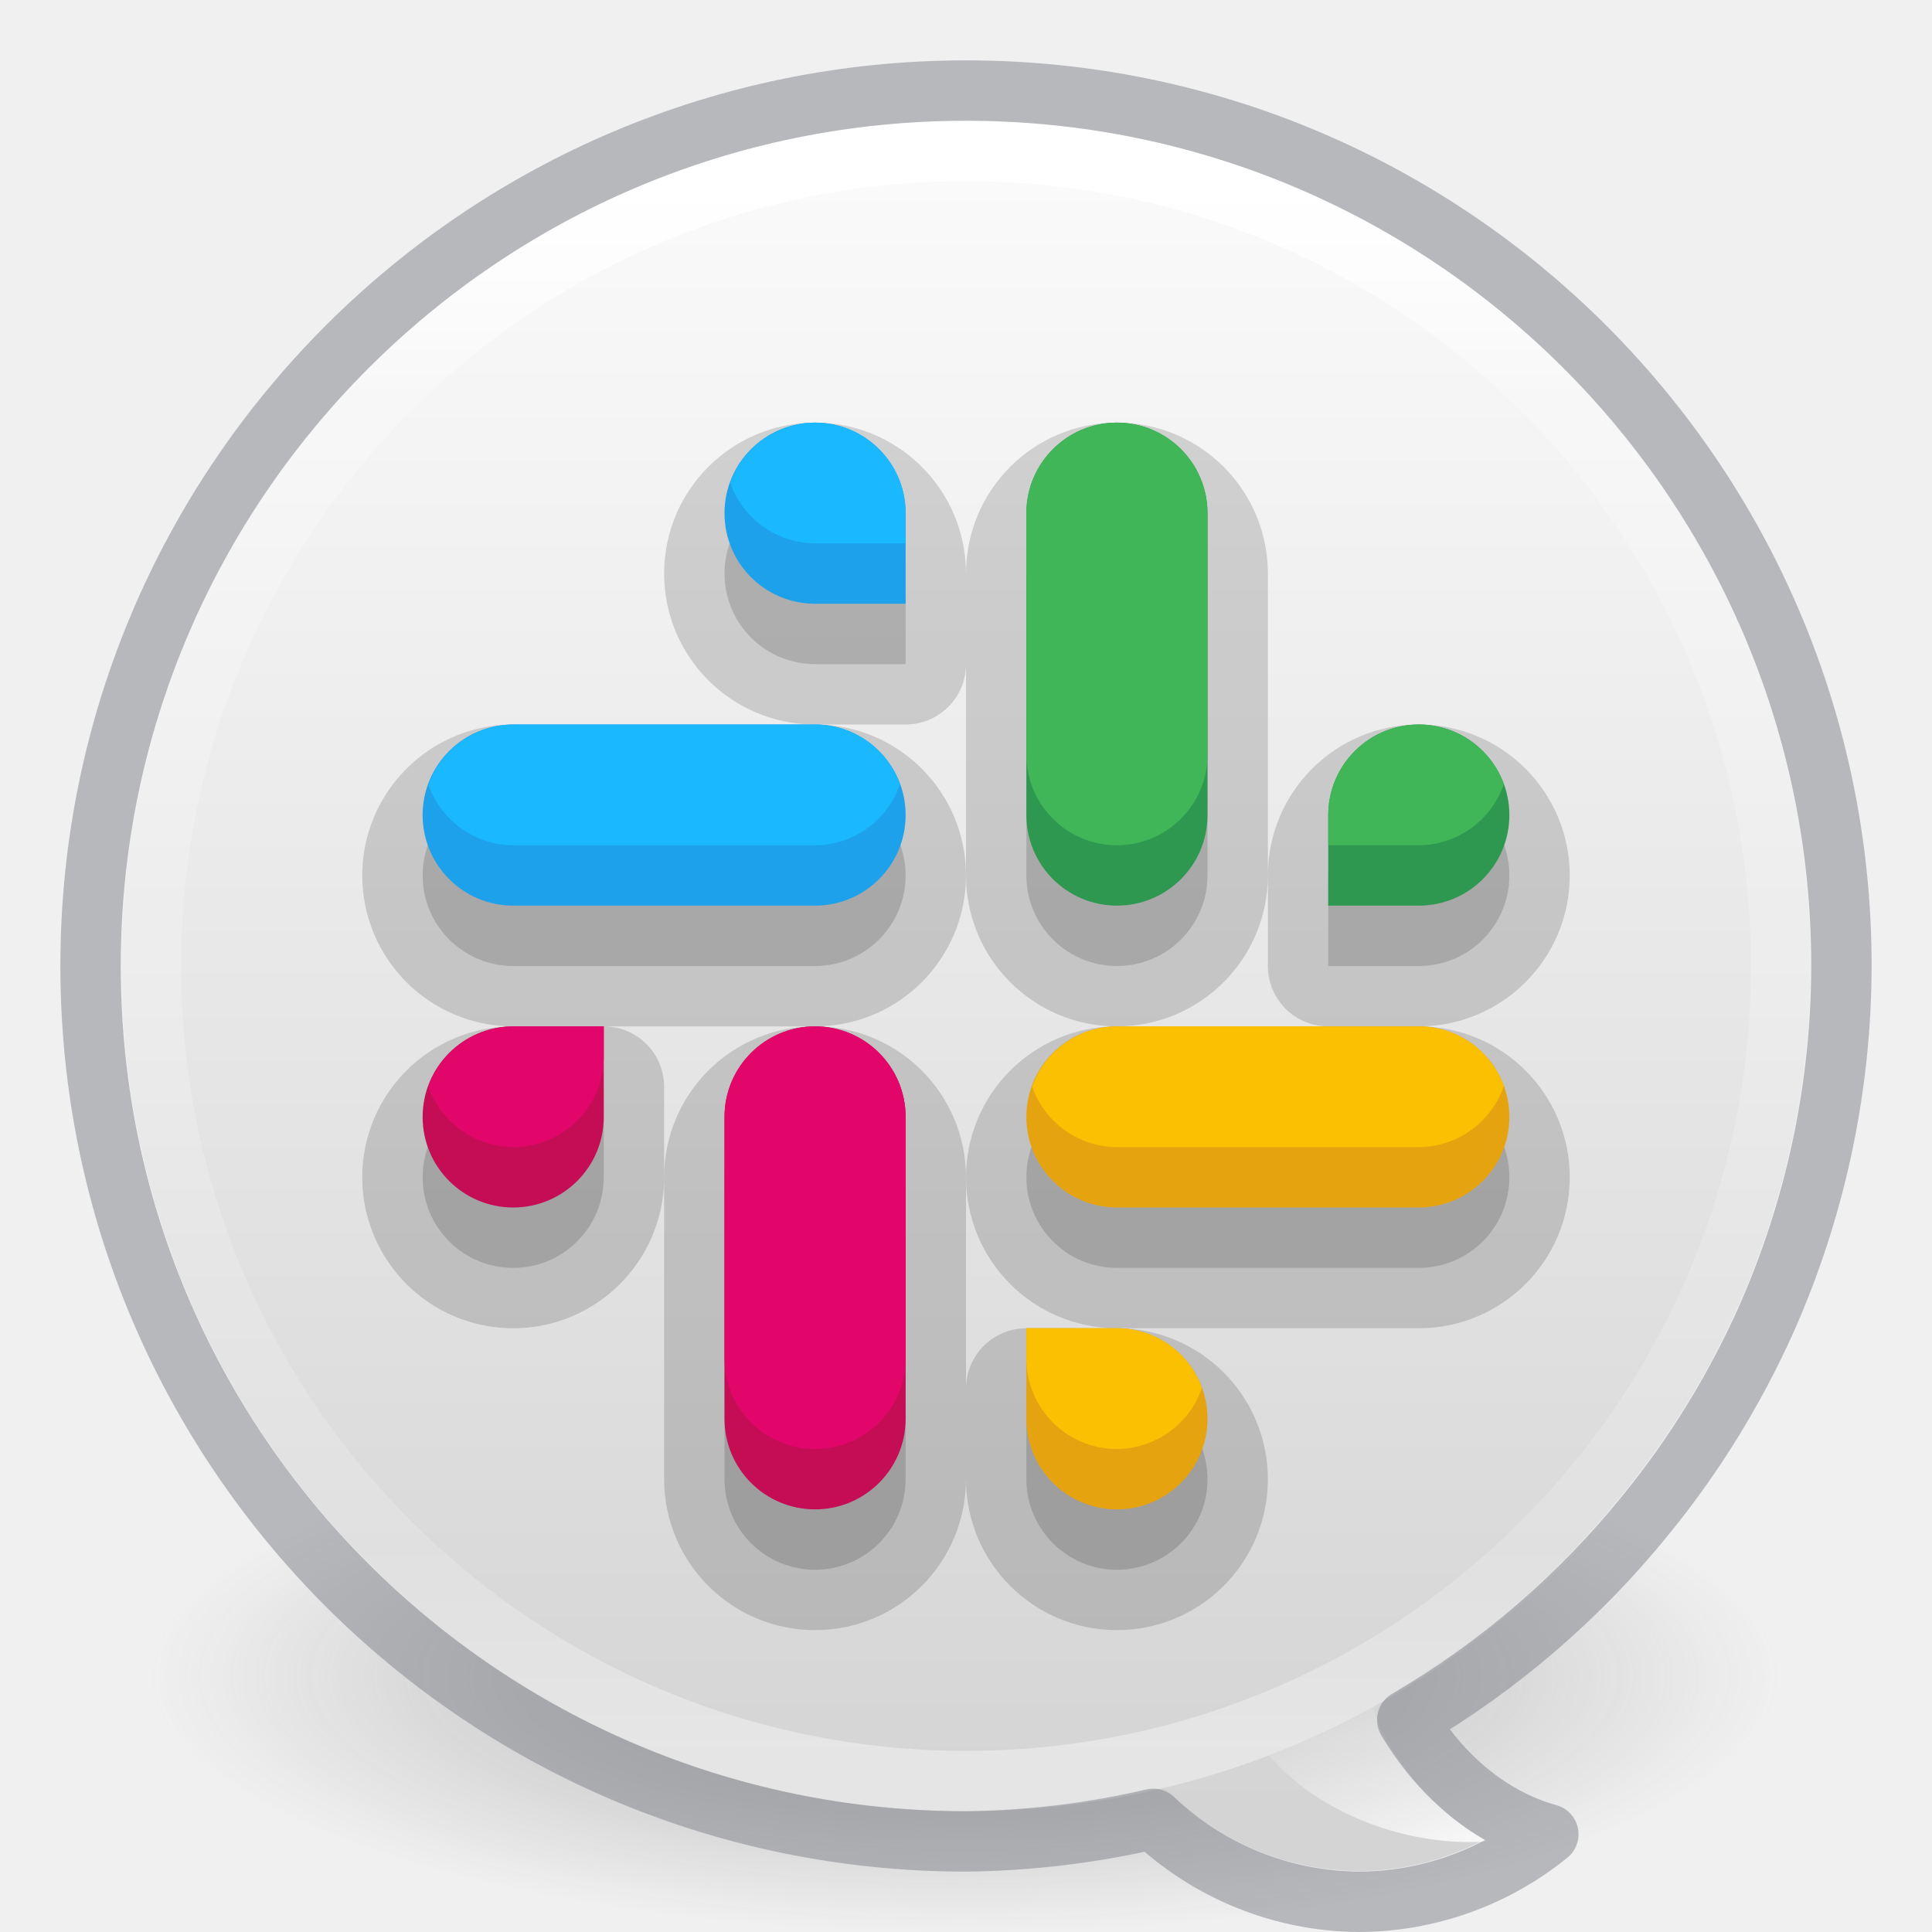
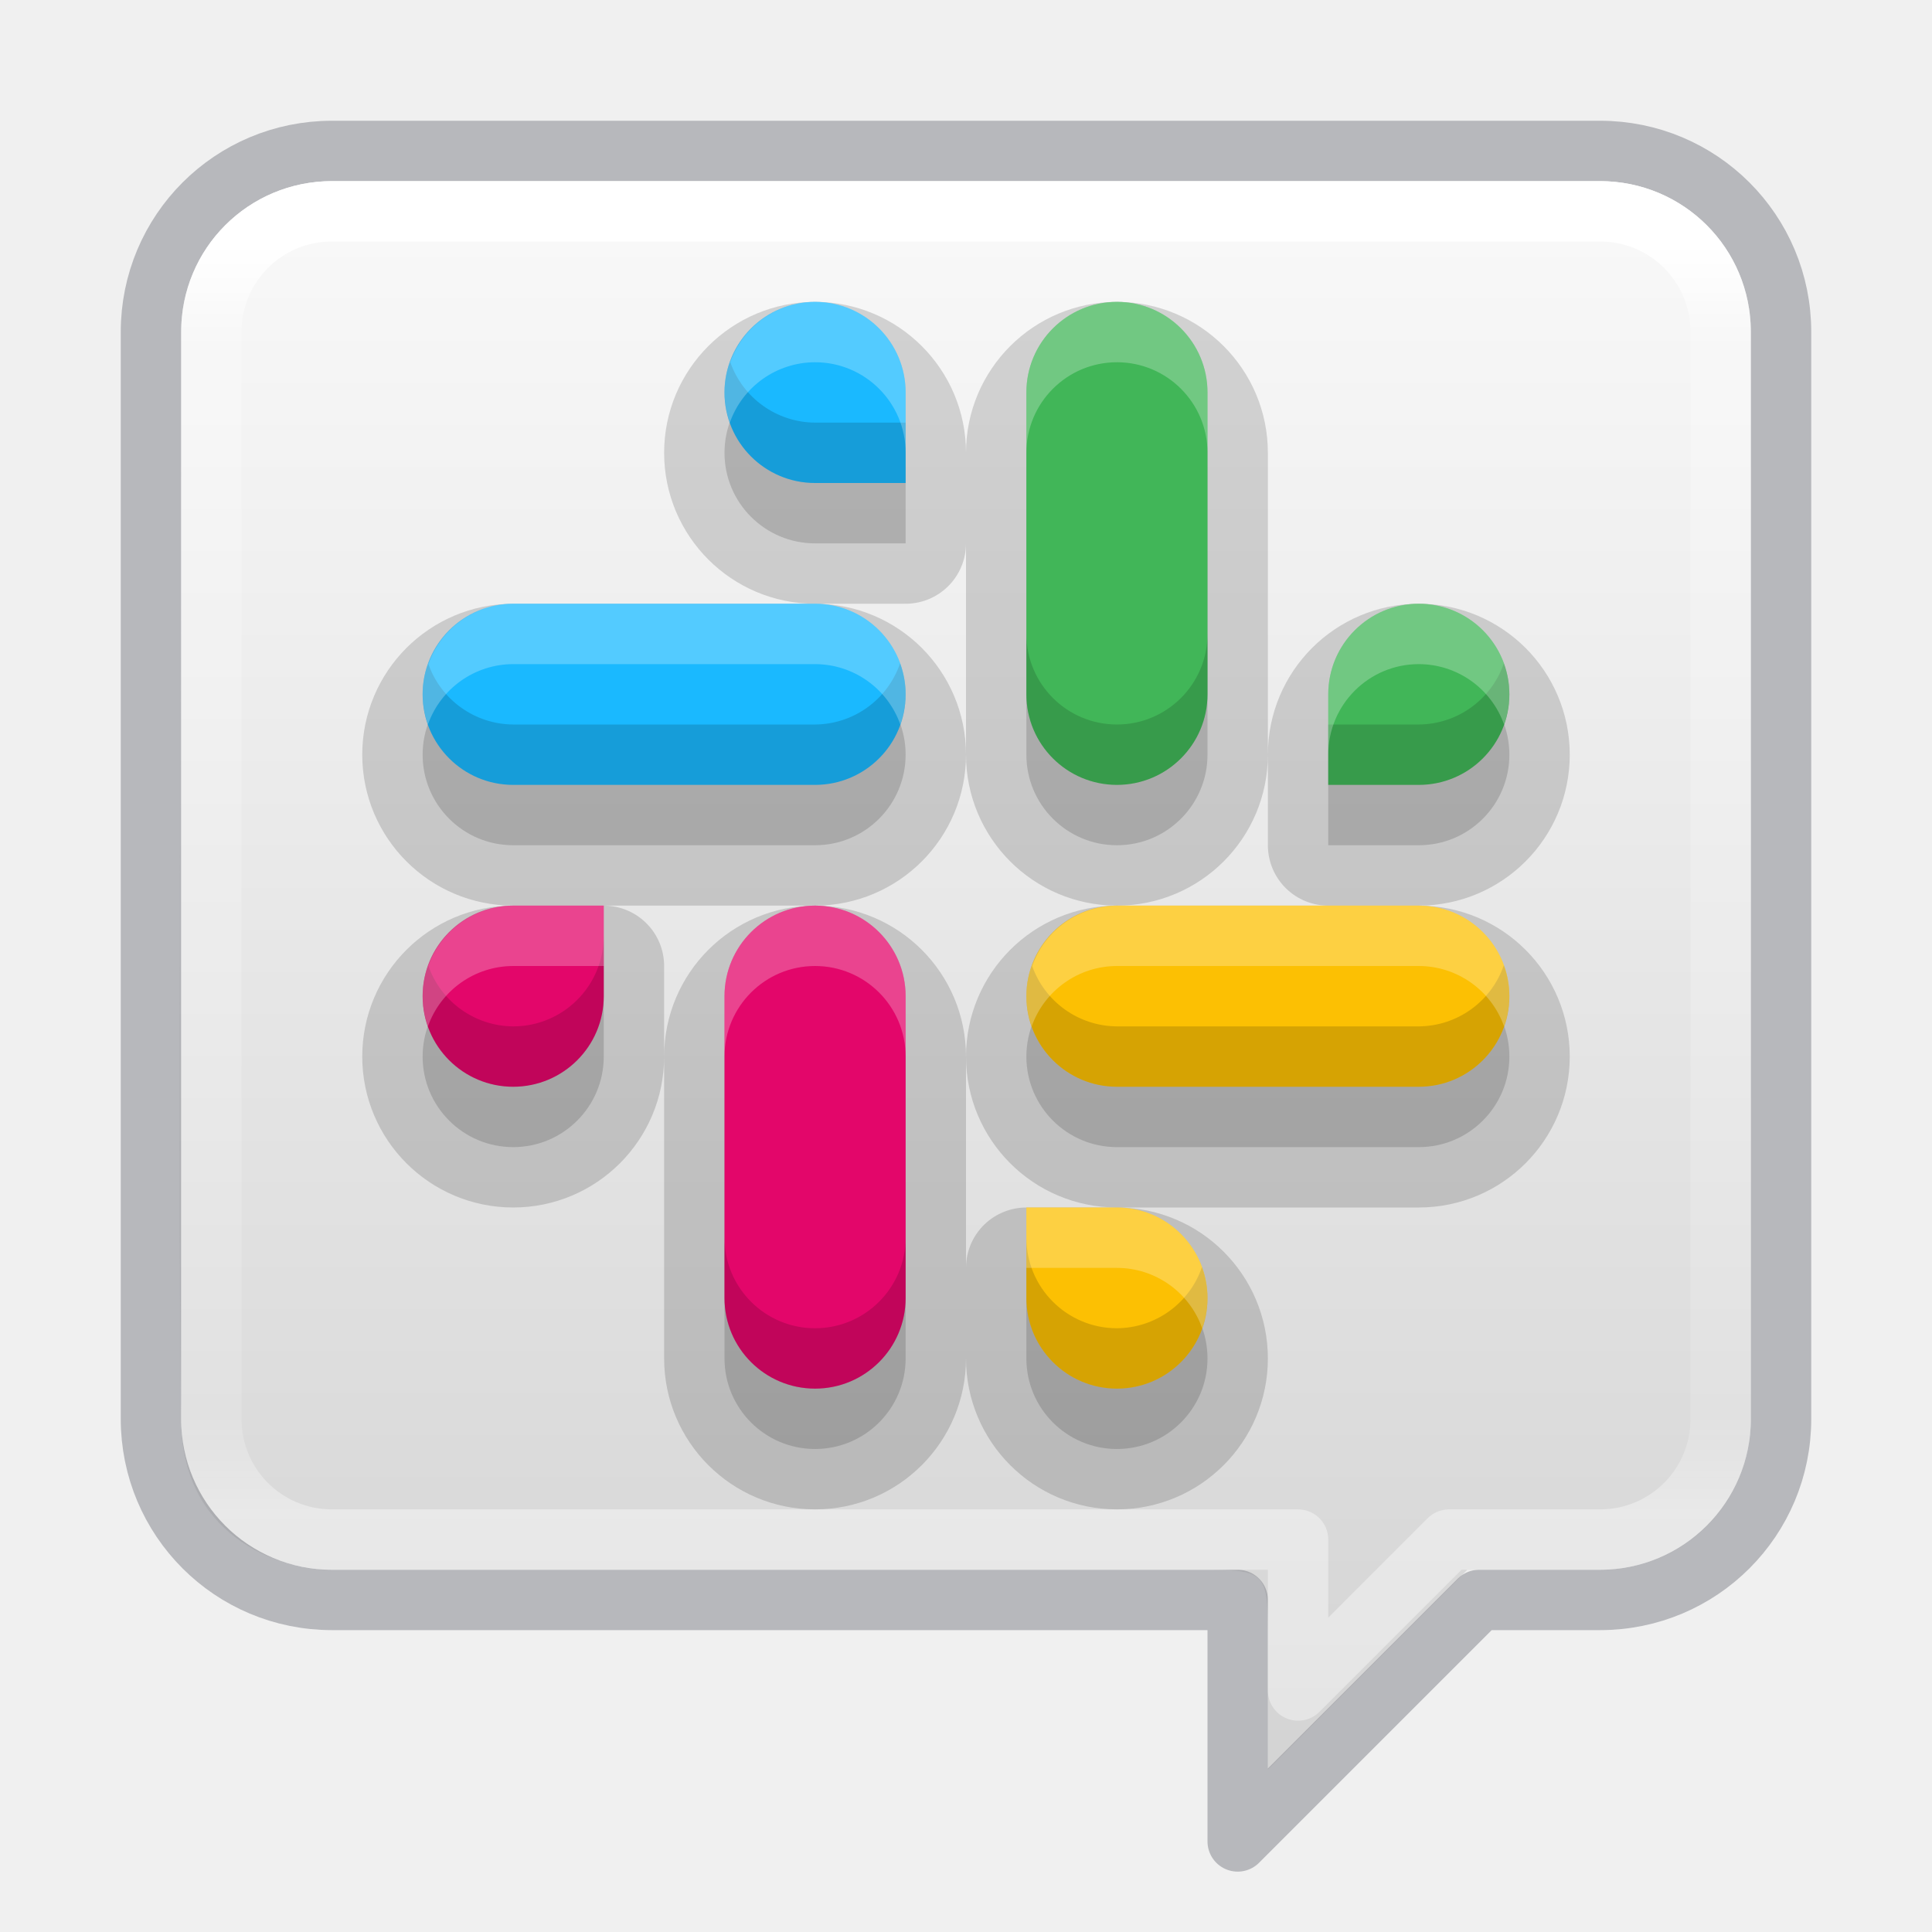
<svg xmlns="http://www.w3.org/2000/svg" xmlns:xlink="http://www.w3.org/1999/xlink" version="1.1" width="32" height="32" id="svg6860" xml:space="preserve">
  <defs id="defs6862">
    <linearGradient id="linearGradient4">
      <stop id="stop1" style="stop-color:#ffffff;stop-opacity:1" offset="0" />
      <stop id="stop2" style="stop-color:#ffffff;stop-opacity:0.235" offset="0.063" />
      <stop id="stop3" style="stop-color:#ffffff;stop-opacity:0.157" offset="0.938" />
      <stop id="stop4" style="stop-color:#ffffff;stop-opacity:0.392" offset="1" />
    </linearGradient>
    <linearGradient id="linearGradient3688-166-749-6">
      <stop id="stop2883-8" style="stop-color:#181818;stop-opacity:1" offset="0" />
      <stop id="stop2885-3" style="stop-color:#181818;stop-opacity:0" offset="1" />
    </linearGradient>
    <linearGradient id="linearGradient3702-501-757-3">
      <stop id="stop2895-3" style="stop-color:#181818;stop-opacity:0" offset="0" />
      <stop id="stop2897-28" style="stop-color:#181818;stop-opacity:1" offset="0.5" />
      <stop id="stop2899-8" style="stop-color:#181818;stop-opacity:0" offset="1" />
    </linearGradient>
    <radialGradient cx="4.993" cy="43.5" r="2.5" fx="4.993" fy="43.5" id="radialGradient2976-3-3" xlink:href="#linearGradient3688-166-749-6" gradientUnits="userSpaceOnUse" gradientTransform="matrix(2.003784,0,0,1.4,27.98813,-17.4)" />
    <radialGradient cx="4.993" cy="43.5" r="2.5" fx="4.993" fy="43.5" id="radialGradient2978-2-5" xlink:href="#linearGradient3688-166-749-6" gradientUnits="userSpaceOnUse" gradientTransform="matrix(2.003784,0,0,1.4,-20.01187,-104.4)" />
    <linearGradient xlink:href="#linearGradient4-6" id="linearGradient930-9-2" x1="16" y1="3" x2="16" y2="29" gradientUnits="userSpaceOnUse" gradientTransform="translate(4.1936035e-6)" />
    <linearGradient x1="24" y1="6.24" x2="24" y2="41.76" id="linearGradient4161-0-2" xlink:href="#linearGradient4" gradientUnits="userSpaceOnUse" gradientTransform="matrix(0.6756757,0,0,0.6756757,-0.2162128,-0.2162061)" />
    <linearGradient xlink:href="#linearGradient3702-501-757-3" id="linearGradient963" gradientUnits="userSpaceOnUse" x1="25.058" y1="47.028" x2="25.058" y2="39.999" />
    <style id="style1">.g{fill:#000;}.g,.h,.i{stroke-width:0px;}.h{fill:url(#e);}.i{fill:#fff;}</style>
    <style id="style1-7">.g{fill:#000;}.g,.h,.i{stroke-width:0px;}.h{fill:url(#e);}.i{fill:#fff;}</style>
    <style id="style1-5">.g{fill:#000;}.g,.h,.i{stroke-width:0px;}.h{fill:url(#e);}.i{fill:#fff;}</style>
    <linearGradient id="linearGradient4-6">
      <stop style="stop-color:#fafafa;stop-opacity:1;" offset="0" id="stop4-7" />
      <stop style="stop-color:#d4d4d4;stop-opacity:1;" offset="1" id="stop5" />
    </linearGradient>
    <style id="style1-53">.g{fill:#000;}.g,.h,.i{stroke-width:0px;}.h{fill:url(#e);}.i{fill:#fff;}</style>
    <style id="style1-6">.cls-1{fill:#fff;}</style>
    <style id="style1-67">.cls-1{fill:#fff;}</style>
    <linearGradient id="linearGradient30">
      <stop style="stop-color:#ffffff;stop-opacity:1;" offset="0" id="stop30" />
      <stop style="stop-color:#fafafa;stop-opacity:0;" offset="1" id="stop31" />
    </linearGradient>
    <linearGradient id="linearGradient22">
      <stop id="stop13" style="stop-color:#ffffff;stop-opacity:1" offset="0" />
      <stop id="stop20" style="stop-color:#ffffff;stop-opacity:0.235" offset="0.135" />
      <stop id="stop21" style="stop-color:#ffffff;stop-opacity:0.157" offset="0.865" />
      <stop id="stop22" style="stop-color:#ffffff;stop-opacity:0.392" offset="1" />
    </linearGradient>
    <style id="style1-0">.g{fill:#000;}.g,.h,.i{stroke-width:0px;}.h{fill:url(#e);}.i{fill:#fff;}</style>
    <style id="style1-7-36">.g{fill:#000;}.g,.h,.i{stroke-width:0px;}.h{fill:url(#e);}.i{fill:#fff;}</style>
    <style id="style1-5-1">.g{fill:#000;}.g,.h,.i{stroke-width:0px;}.h{fill:url(#e);}.i{fill:#fff;}</style>
    <style id="style1-53-0">.g{fill:#000;}.g,.h,.i{stroke-width:0px;}.h{fill:url(#e);}.i{fill:#fff;}</style>
    <style id="style1-6-63">.cls-1{fill:#fff;}</style>
    <style id="style1-67-2">.cls-1{fill:#fff;}</style>
    <style id="style1-675">.g{fill:#000;}.g,.h,.i{stroke-width:0px;}.h{fill:url(#e);}.i{fill:#fff;}</style>
    <style id="style1-7-3">.g{fill:#000;}.g,.h,.i{stroke-width:0px;}.h{fill:url(#e);}.i{fill:#fff;}</style>
    <style id="style1-5-5">.g{fill:#000;}.g,.h,.i{stroke-width:0px;}.h{fill:url(#e);}.i{fill:#fff;}</style>
    <linearGradient id="linearGradient2-5">
      <stop style="stop-color:#5865f2;stop-opacity:1;" offset="0" id="stop3-3" />
      <stop style="stop-color:#1f30f4;stop-opacity:1;" offset="1" id="stop4-5" />
    </linearGradient>
    <style id="style1-3">.g{fill:#000;}.g,.h,.i{stroke-width:0px;}.h{fill:url(#e);}.i{fill:#fff;}</style>
    <style id="style1-6-6">.cls-1{fill:#fff;}</style>
    <style id="style1-70">.g{fill:#000;}.g,.h,.i{stroke-width:0px;}.h{fill:url(#e);}.i{fill:#fff;}</style>
    <style id="style1-6-3">.cls-1{fill:#fff;}</style>
    <linearGradient id="linearGradient3820-7-2-2">
      <stop offset="0" style="stop-color:#3d3d3d;stop-opacity:1" id="stop3822-2-6-36" />
      <stop offset="0.5" style="stop-color:#686868;stop-opacity:0.498" id="stop3864-8-7-6" />
      <stop offset="1" style="stop-color:#686868;stop-opacity:0" id="stop3824-1-2-4" />
    </linearGradient>
    <radialGradient cx="99.157" cy="186.171" r="62.769" fx="99.157" fy="186.171" id="radialGradient3108-6" xlink:href="#linearGradient3820-7-2-2" gradientUnits="userSpaceOnUse" gradientTransform="matrix(0.2147314,0,0,0.06794726,-5.313625,15.11686)" />
-     <linearGradient xlink:href="#linearGradient22" id="linearGradient13" x1="16" y1="3" x2="16" y2="29" gradientUnits="userSpaceOnUse" />
-     <linearGradient xlink:href="#linearGradient4-6" id="linearGradient29" x1="16" y1="3" x2="16" y2="30" gradientUnits="userSpaceOnUse" />
-     <linearGradient xlink:href="#linearGradient30" id="linearGradient31" x1="25.003" y1="30.933" x2="23.779" y2="27.459" gradientUnits="userSpaceOnUse" />
+     <linearGradient xlink:href="#linearGradient22" id="linearGradient13" x1="16" y1="3" x2="16" y2="29" gradientUnits="userSpaceOnUse" gradientTransform="translate(0,-34)" />
+     <linearGradient xlink:href="#linearGradient4-6" id="linearGradient29" x1="16" y1="3" x2="16" y2="30" gradientUnits="userSpaceOnUse" gradientTransform="translate(0,-34)" />
+     <linearGradient xlink:href="#linearGradient30" id="linearGradient31" x1="25.003" y1="30.933" x2="23.779" y2="27.459" gradientUnits="userSpaceOnUse" gradientTransform="translate(0,-34)" />
+     <style id="style1-37">.g{fill:#000;}.g,.h,.i{stroke-width:0px;}.h{fill:url(#e);}.i{fill:#fff;}</style>
+     <style id="style1-7-5">.g{fill:#000;}.g,.h,.i{stroke-width:0px;}.h{fill:url(#e);}.i{fill:#fff;}</style>
+     <style id="style1-5-9">.g{fill:#000;}.g,.h,.i{stroke-width:0px;}.h{fill:url(#e);}.i{fill:#fff;}</style>
+     <style id="style1-53-2">.g{fill:#000;}.g,.h,.i{stroke-width:0px;}.h{fill:url(#e);}.i{fill:#fff;}</style>
+     <style id="style1-6-2">.cls-1{fill:#fff;}</style>
+     <style id="style1-67-8">.cls-1{fill:#fff;}</style>
+     <style id="style1-675-9">.g{fill:#000;}.g,.h,.i{stroke-width:0px;}.h{fill:url(#e);}.i{fill:#fff;}</style>
+     <style id="style1-7-3-7">.g{fill:#000;}.g,.h,.i{stroke-width:0px;}.h{fill:url(#e);}.i{fill:#fff;}</style>
+     <style id="style1-5-5-3">.g{fill:#000;}.g,.h,.i{stroke-width:0px;}.h{fill:url(#e);}.i{fill:#fff;}</style>
+     <style id="style1-3-2">.g{fill:#000;}.g,.h,.i{stroke-width:0px;}.h{fill:url(#e);}.i{fill:#fff;}</style>
+     <style id="style1-6-6-9">.cls-1{fill:#fff;}</style>
+     <style id="style1-70-3">.g{fill:#000;}.g,.h,.i{stroke-width:0px;}.h{fill:url(#e);}.i{fill:#fff;}</style>
+     <style id="style1-6-3-1">.cls-1{fill:#fff;}</style>
+     <radialGradient cx="99.157" cy="186.171" r="62.769" fx="99.157" fy="186.171" id="radialGradient3108-6-8" xlink:href="#linearGradient3820-7-2-2" gradientUnits="userSpaceOnUse" gradientTransform="matrix(0.2147314,0,0,0.06794726,-5.313625,15.11686)" />
+     <linearGradient xlink:href="#linearGradient22" id="linearGradient13-4" x1="16" y1="3" x2="16" y2="29" gradientUnits="userSpaceOnUse" gradientTransform="translate(0,-33)" />
+     <linearGradient xlink:href="#linearGradient2-5" id="linearGradient29-5" x1="16" y1="3" x2="16" y2="30" gradientUnits="userSpaceOnUse" gradientTransform="translate(0,-33)" />
+     <linearGradient id="linearGradient4-0">
+       <stop id="stop1-3" style="stop-color:#ffffff;stop-opacity:1" offset="0" />
+       <stop id="stop2-6" style="stop-color:#ffffff;stop-opacity:0.235" offset="0.071" />
+       <stop id="stop3-1" style="stop-color:#ffffff;stop-opacity:0.157" offset="0.929" />
+       <stop id="stop4-0" style="stop-color:#ffffff;stop-opacity:0.392" offset="1" />
+     </linearGradient>
+     <linearGradient id="linearGradient870">
+       <stop id="stop866" offset="0" style="stop-color:#cd9ef7;stop-opacity:1" />
+       <stop id="stop868" offset="1" style="stop-color:#a56de2;stop-opacity:1" />
+     </linearGradient>
+     <linearGradient xlink:href="#linearGradient2-5" id="linearGradient930-9-2-6" x1="17" y1="2.5" x2="17" y2="29" gradientUnits="userSpaceOnUse" gradientTransform="translate(42)" />
+     <linearGradient x1="24" y1="6.24" x2="24" y2="37.32" id="linearGradient4161-0-2-3" xlink:href="#linearGradient4-0" gradientUnits="userSpaceOnUse" gradientTransform="matrix(0.6756757,0,0,0.6756757,41.78379,-0.2162061)" />
+     <linearGradient xlink:href="#linearGradient4-0" id="linearGradient2" gradientUnits="userSpaceOnUse" gradientTransform="matrix(0.6756757,0,0,0.6756757,-0.216213,-0.2162061)" x1="24" y1="6.24" x2="24" y2="37.32" />
+     <linearGradient xlink:href="#linearGradient4-6" id="linearGradient3" gradientUnits="userSpaceOnUse" gradientTransform="translate(4e-6)" x1="17" y1="2.5" x2="17" y2="29" />
  </defs>
-   <path d="m 29.457,27.767 a 13.479,4.265 0 0 1 -26.957,0 13.479,4.265 0 1 1 26.957,0 z" id="path3818-0-2-5-0" style="opacity:0.5;fill:url(#radialGradient3108-6);fill-opacity:1;stroke:none;stroke-width:1" />
-   <path d="m 16,2.01 c 7.733,0 13.99,6.257 13.99,13.988 -0.004,1.951 -0.416,3.881 -1.209,5.662 -0.495,1.104 -1.133,2.138 -1.896,3.08 -1.066,1.326 -2.365,2.449 -3.834,3.309 -0.316,0.226 -0.263,0.381 -0.18,0.701 0.439,0.737 1.025,1.328 1.705,1.723 -0.637,0.335 -1.347,0.516 -2.072,0.518 -1.137,-0.01 -2.226,-0.45 -3.051,-1.232 C 19.308,29.603 19.154,29.609 18.986,29.631 18.005,29.858 17.002,29.978 16,29.99 8.267,29.99 2.01,23.733 2.01,16 2.01,8.267 8.267,2.01 16,2.01 Z" style="opacity:1;fill:url(#linearGradient29);stroke:none;stroke-linejoin:round;stroke-opacity:0.502" id="path29-6" />
-   <circle style="opacity:1;fill:none;fill-opacity:1;stroke:url(#linearGradient13);stroke-width:1;stroke-linejoin:round;stroke-dasharray:none;stroke-opacity:1" id="path11" cx="16" cy="16" r="13.5" />
-   <path style="opacity:1;fill:url(#linearGradient31);stroke:none;stroke-width:1;stroke-linejoin:round;stroke-dasharray:none;stroke-opacity:0.502" d="m 24.639,30.5 c -0.766,-0.434 -1.608,-1.273 -1.904,-2.225 -0.461,0.268 -1.142,0.57 -1.712,0.801 0.713,0.864 2.167,1.526 3.616,1.424 z" id="path30-5" />
-   <path d="M 16,1.5 C 7.992,1.5 1.5,7.992 1.5,16 1.5,24.008 7.992,30.5 16,30.5 17.044,30.488 18.084,30.363 19.102,30.127 20.02,30.998 21.234,31.489 22.5,31.5 c 1.145,-0.002 2.255,-0.397 3.145,-1.119 -0.935,-0.261 -1.764,-0.932 -2.336,-1.893 1.522,-0.891 2.869,-2.053 3.975,-3.428 0.79,-0.974 1.449,-2.047 1.963,-3.191 C 30.069,20.022 30.496,18.022 30.5,16 30.5,7.992 24.008,1.5 16,1.5 Z" style="opacity:1;fill:none;stroke:#7e8087;stroke-linejoin:round;stroke-opacity:0.502" id="path4" />
-   <path id="path30-4" style="opacity:0.15;fill:#000000;fill-opacity:1;stroke:#000000;stroke-width:2;stroke-linejoin:round;stroke-opacity:1" d="M 13.5,8 A 1.5,1.5 0 0 0 12,9.5 1.5,1.5 0 0 0 13.5,11 H 15 V 9.5 A 1.5,1.5 0 0 0 13.5,8 Z m 5,0 A 1.5,1.5 0 0 0 17,9.5 v 5 A 1.5,1.5 0 0 0 18.5,16 1.5,1.5 0 0 0 20,14.5 v -5 A 1.5,1.5 0 0 0 18.5,8 Z m -10,5 A 1.5,1.5 0 0 0 7,14.5 1.5,1.5 0 0 0 8.5,16 h 5 A 1.5,1.5 0 0 0 15,14.5 1.5,1.5 0 0 0 13.5,13 Z m 15,0 A 1.5,1.5 0 0 0 22,14.5 V 16 h 1.5 A 1.5,1.5 0 0 0 25,14.5 1.5,1.5 0 0 0 23.5,13 Z m -15,5 A 1.5,1.5 0 0 0 7,19.5 1.5,1.5 0 0 0 8.5,21 1.5,1.5 0 0 0 10,19.5 V 18 Z m 5,0 A 1.5,1.5 0 0 0 12,19.5 v 5 A 1.5,1.5 0 0 0 13.5,26 1.5,1.5 0 0 0 15,24.5 v -5 A 1.5,1.5 0 0 0 13.5,18 Z m 5,0 A 1.5,1.5 0 0 0 17,19.5 1.5,1.5 0 0 0 18.5,21 h 5 A 1.5,1.5 0 0 0 25,19.5 1.5,1.5 0 0 0 23.5,18 Z M 17,23 v 1.5 A 1.5,1.5 0 0 0 18.5,26 1.5,1.5 0 0 0 20,24.5 1.5,1.5 0 0 0 18.5,23 Z" />
-   <path id="path40-7" style="opacity:0.15;fill:#000000;fill-opacity:1;stroke:none;stroke-width:2;stroke-linejoin:round;stroke-opacity:1" d="M 13.5,8 A 1.5,1.5 0 0 0 12,9.5 1.5,1.5 0 0 0 13.5,11 H 15 V 9.5 A 1.5,1.5 0 0 0 13.5,8 Z m 5,0 A 1.5,1.5 0 0 0 17,9.5 v 5 A 1.5,1.5 0 0 0 18.5,16 1.5,1.5 0 0 0 20,14.5 v -5 A 1.5,1.5 0 0 0 18.5,8 Z m -10,5 A 1.5,1.5 0 0 0 7,14.5 1.5,1.5 0 0 0 8.5,16 h 5 A 1.5,1.5 0 0 0 15,14.5 1.5,1.5 0 0 0 13.5,13 Z m 15,0 A 1.5,1.5 0 0 0 22,14.5 V 16 h 1.5 A 1.5,1.5 0 0 0 25,14.5 1.5,1.5 0 0 0 23.5,13 Z m -15,5 A 1.5,1.5 0 0 0 7,19.5 1.5,1.5 0 0 0 8.5,21 1.5,1.5 0 0 0 10,19.5 V 18 Z m 5,0 A 1.5,1.5 0 0 0 12,19.5 v 5 A 1.5,1.5 0 0 0 13.5,26 1.5,1.5 0 0 0 15,24.5 v -5 A 1.5,1.5 0 0 0 13.5,18 Z m 5,0 A 1.5,1.5 0 0 0 17,19.5 1.5,1.5 0 0 0 18.5,21 h 5 A 1.5,1.5 0 0 0 25,19.5 1.5,1.5 0 0 0 23.5,18 Z M 17,23 v 1.5 A 1.5,1.5 0 0 0 18.5,26 1.5,1.5 0 0 0 20,24.5 1.5,1.5 0 0 0 18.5,23 Z" />
-   <g id="g44-6">
-     <g id="g42-5">
-       <path id="path9-6" style="opacity:1;fill:#e5a40f;fill-opacity:1;stroke:none;stroke-width:2;stroke-linejoin:round" d="M 18.5,17 A 1.5,1.5 0 0 0 17,18.5 1.5,1.5 0 0 0 18.5,20 h 5 A 1.5,1.5 0 0 0 25,18.5 1.5,1.5 0 0 0 23.5,17 Z M 17,22 v 1.5 A 1.5,1.5 0 0 0 18.5,25 1.5,1.5 0 0 0 20,23.5 1.5,1.5 0 0 0 18.5,22 Z" />
-       <path id="path24-9" style="opacity:1;fill:#fcc003;fill-opacity:1;stroke:none;stroke-width:2;stroke-linejoin:round" d="M 18.5,17 A 1.5,1.5 0 0 0 17.096,18 1.5,1.5 0 0 0 18.5,19 h 5 A 1.5,1.5 0 0 0 24.908,17.988 1.5,1.5 0 0 0 23.5,17 Z M 17,22 v 0.5 A 1.5,1.5 0 0 0 18.5,24 1.5,1.5 0 0 0 19.908,22.988 1.5,1.5 0 0 0 18.5,22 Z" />
-     </g>
-     <g id="g43-3">
-       <path id="path12-7" style="opacity:1;fill:#c40d55;fill-opacity:1;stroke:none;stroke-width:2;stroke-linejoin:round" d="M 8.5,17 A 1.5,1.5 0 0 0 7,18.5 1.5,1.5 0 0 0 8.5,20 1.5,1.5 0 0 0 10,18.5 V 17 Z m 5,0 A 1.5,1.5 0 0 0 12,18.5 v 5 A 1.5,1.5 0 0 0 13.5,25 1.5,1.5 0 0 0 15,23.5 v -5 A 1.5,1.5 0 0 0 13.5,17 Z" />
-       <path id="path25-4" style="opacity:1;fill:#e3066a;fill-opacity:1;stroke:none;stroke-width:2;stroke-linejoin:round" d="M 8.5,17 A 1.5,1.5 0 0 0 7.096,18 1.5,1.5 0 0 0 8.5,19 1.5,1.5 0 0 0 10,17.5 V 17 Z m 5,0 A 1.5,1.5 0 0 0 12,18.5 v 4 A 1.5,1.5 0 0 0 13.5,24 1.5,1.5 0 0 0 15,22.5 v -4 A 1.5,1.5 0 0 0 13.5,17 Z" />
-     </g>
-     <g id="g41-5">
-       <path id="path15-2" style="opacity:1;fill:#1da1eb;fill-opacity:1;stroke:none;stroke-width:2;stroke-linejoin:round" d="M 13.5,7 A 1.5,1.5 0 0 0 12,8.5 1.5,1.5 0 0 0 13.5,10 H 15 V 8.5 A 1.5,1.5 0 0 0 13.5,7 Z m -5,5 A 1.5,1.5 0 0 0 7,13.5 1.5,1.5 0 0 0 8.5,15 h 5 A 1.5,1.5 0 0 0 15,13.5 1.5,1.5 0 0 0 13.5,12 Z" />
-       <path id="path26-5" style="opacity:1;fill:#1ab9ff;fill-opacity:1;stroke:none;stroke-width:2;stroke-linejoin:round" d="M 13.5,7 A 1.5,1.5 0 0 0 12.096,8 1.5,1.5 0 0 0 13.5,9 H 15 V 8.5 A 1.5,1.5 0 0 0 13.5,7 Z m -5,5 A 1.5,1.5 0 0 0 7.096,13 1.5,1.5 0 0 0 8.5,14 h 5 A 1.5,1.5 0 0 0 14.908,12.988 1.5,1.5 0 0 0 13.5,12 Z" />
-     </g>
-     <g id="g40-4">
-       <path id="path5-7" style="opacity:1;fill:#2e9850;fill-opacity:1;stroke:none;stroke-width:2;stroke-linejoin:round" d="M 18.5,7 A 1.5,1.5 0 0 0 17,8.5 v 5 A 1.5,1.5 0 0 0 18.5,15 1.5,1.5 0 0 0 20,13.5 v -5 A 1.5,1.5 0 0 0 18.5,7 Z m 5,5 A 1.5,1.5 0 0 0 22,13.5 V 15 h 1.5 A 1.5,1.5 0 0 0 25,13.5 1.5,1.5 0 0 0 23.5,12 Z" />
-       <path id="path29-4" style="opacity:1;fill:#41b658;fill-opacity:1;stroke:none;stroke-width:2;stroke-linejoin:round" d="M 18.5,7 A 1.5,1.5 0 0 0 17,8.5 v 4 A 1.5,1.5 0 0 0 18.5,14 1.5,1.5 0 0 0 20,12.5 v -4 A 1.5,1.5 0 0 0 18.5,7 Z m 5,5 A 1.5,1.5 0 0 0 22,13.5 V 14 h 1.5 A 1.5,1.5 0 0 0 24.908,12.988 1.5,1.5 0 0 0 23.5,12 Z" />
-     </g>
-   </g>
+   <path id="path3" style="color:#000000;font-variation-settings:normal;display:inline;overflow:visible;visibility:visible;opacity:1;vector-effect:none;fill:url(#linearGradient3);fill-rule:nonzero;stroke:none;stroke-width:1;stroke-linecap:butt;stroke-linejoin:round;stroke-miterlimit:4;stroke-dasharray:none;stroke-dashoffset:0;stroke-opacity:0.502;marker:none;enable-background:accumulate;stop-color:#000000;stop-opacity:1" d="M 5.5,3 C 4.12,3 3,4.107 3,5.5 3.02,11.446 2.929,17.557 3,23.5 3,25.419 4.582,26 5.5,26 H 20 c 0.928,0 1,0.07 1,1 v 2.306 L 24.305,26 H 26.5 C 27.902,26 29,24.889 29,23.5 V 5.5 C 29,4.12 27.896,3 26.5,3 Z" />
+   <path id="path1" style="color:#000000;font-variation-settings:normal;display:inline;overflow:visible;visibility:visible;opacity:1;vector-effect:none;fill:none;fill-opacity:1;fill-rule:nonzero;stroke:#7e8087;stroke-width:1;stroke-linecap:butt;stroke-linejoin:round;stroke-miterlimit:4;stroke-dasharray:none;stroke-dashoffset:0;stroke-opacity:0.502;marker:none;enable-background:accumulate;stop-color:#000000;stop-opacity:1" d="m 5.5,2.5 c -1.662,0 -3,1.338 -3,3 v 18 c 0,1.662 1.338,3 3,3 h 15 v 4 l 4,-4 h 2 c 1.662,0 3,-1.338 3,-3 v -18 c 0,-1.662 -1.338,-3 -3,-3 z" />
+   <path id="path2" style="opacity:1;fill:none;stroke:url(#linearGradient2);stroke-width:1;stroke-linecap:round;stroke-linejoin:round;stroke-miterlimit:4;stroke-dasharray:none;stroke-dashoffset:0;stroke-opacity:1" d="m 5.5,3.5 c -1.108,0 -2,0.892 -2,2 v 18 c 0,1.108 0.892,2 2,2 h 16 V 28 L 24,25.5 h 2.5 c 1.108,0 2,-0.892 2,-2 v -18 c 0,-1.108 -0.892,-2 -2,-2 z" />
+   <path id="path30-4" style="opacity:0.15;fill:#000000;fill-opacity:1;stroke:#000000;stroke-width:2;stroke-linejoin:round;stroke-opacity:1" d="M 13.5,6 A 1.5,1.5 0 0 0 12,7.5 1.5,1.5 0 0 0 13.5,9 H 15 V 7.5 A 1.5,1.5 0 0 0 13.5,6 Z m 5,0 A 1.5,1.5 0 0 0 17,7.5 v 5 A 1.5,1.5 0 0 0 18.5,14 1.5,1.5 0 0 0 20,12.5 v -5 A 1.5,1.5 0 0 0 18.5,6 Z m -10,5 A 1.5,1.5 0 0 0 7,12.5 1.5,1.5 0 0 0 8.5,14 h 5 A 1.5,1.5 0 0 0 15,12.5 1.5,1.5 0 0 0 13.5,11 Z m 15,0 A 1.5,1.5 0 0 0 22,12.5 V 14 h 1.5 A 1.5,1.5 0 0 0 25,12.5 1.5,1.5 0 0 0 23.5,11 Z m -15,5 A 1.5,1.5 0 0 0 7,17.5 1.5,1.5 0 0 0 8.5,19 1.5,1.5 0 0 0 10,17.5 V 16 Z m 5,0 A 1.5,1.5 0 0 0 12,17.5 v 5 A 1.5,1.5 0 0 0 13.5,24 1.5,1.5 0 0 0 15,22.5 v -5 A 1.5,1.5 0 0 0 13.5,16 Z m 5,0 A 1.5,1.5 0 0 0 17,17.5 1.5,1.5 0 0 0 18.5,19 h 5 A 1.5,1.5 0 0 0 25,17.5 1.5,1.5 0 0 0 23.5,16 Z M 17,21 v 1.5 A 1.5,1.5 0 0 0 18.5,24 1.5,1.5 0 0 0 20,22.5 1.5,1.5 0 0 0 18.5,21 Z" />
+   <path id="path40-7" style="opacity:0.15;fill:#000000;fill-opacity:1;stroke:none;stroke-width:2;stroke-linejoin:round;stroke-opacity:1" d="M 13.5,6 A 1.5,1.5 0 0 0 12,7.5 1.5,1.5 0 0 0 13.5,9 H 15 V 7.5 A 1.5,1.5 0 0 0 13.5,6 Z m 5,0 A 1.5,1.5 0 0 0 17,7.5 v 5 A 1.5,1.5 0 0 0 18.5,14 1.5,1.5 0 0 0 20,12.5 v -5 A 1.5,1.5 0 0 0 18.5,6 Z m -10,5 A 1.5,1.5 0 0 0 7,12.5 1.5,1.5 0 0 0 8.5,14 h 5 A 1.5,1.5 0 0 0 15,12.5 1.5,1.5 0 0 0 13.5,11 Z m 15,0 A 1.5,1.5 0 0 0 22,12.5 V 14 h 1.5 A 1.5,1.5 0 0 0 25,12.5 1.5,1.5 0 0 0 23.5,11 Z m -15,5 A 1.5,1.5 0 0 0 7,17.5 1.5,1.5 0 0 0 8.5,19 1.5,1.5 0 0 0 10,17.5 V 16 Z m 5,0 A 1.5,1.5 0 0 0 12,17.5 v 5 A 1.5,1.5 0 0 0 13.5,24 1.5,1.5 0 0 0 15,22.5 v -5 A 1.5,1.5 0 0 0 13.5,16 Z m 5,0 A 1.5,1.5 0 0 0 17,17.5 1.5,1.5 0 0 0 18.5,19 h 5 A 1.5,1.5 0 0 0 25,17.5 1.5,1.5 0 0 0 23.5,16 Z M 17,21 v 1.5 A 1.5,1.5 0 0 0 18.5,24 1.5,1.5 0 0 0 20,22.5 1.5,1.5 0 0 0 18.5,21 Z" />
+   <path id="path9-6" style="fill:#fcc003;fill-opacity:1;stroke:none;stroke-width:2;stroke-linejoin:round" d="M 18.5,15 A 1.5,1.5 0 0 0 17,16.5 1.5,1.5 0 0 0 18.5,18 h 5 A 1.5,1.5 0 0 0 25,16.5 1.5,1.5 0 0 0 23.5,15 Z M 17,20 v 1.5 A 1.5,1.5 0 0 0 18.5,23 1.5,1.5 0 0 0 20,21.5 1.5,1.5 0 0 0 18.5,20 Z" />
+   <path id="path12-7" style="fill:#e3066a;fill-opacity:1;stroke:none;stroke-width:2;stroke-linejoin:round" d="M 8.5,15 A 1.5,1.5 0 0 0 7,16.5 1.5,1.5 0 0 0 8.5,18 1.5,1.5 0 0 0 10,16.5 V 15 Z m 5,0 A 1.5,1.5 0 0 0 12,16.5 v 5 A 1.5,1.5 0 0 0 13.5,23 1.5,1.5 0 0 0 15,21.5 v -5 A 1.5,1.5 0 0 0 13.5,15 Z" />
+   <path id="path15-2" style="fill:#1ab9ff;fill-opacity:1;stroke:none;stroke-width:2;stroke-linejoin:round" d="M 13.5,5 A 1.5,1.5 0 0 0 12,6.5 1.5,1.5 0 0 0 13.5,8 H 15 V 6.5 A 1.5,1.5 0 0 0 13.5,5 Z m -5,5 A 1.5,1.5 0 0 0 7,11.5 1.5,1.5 0 0 0 8.5,13 h 5 A 1.5,1.5 0 0 0 15,11.5 1.5,1.5 0 0 0 13.5,10 Z" />
+   <path id="path5-7" style="fill:#41b658;fill-opacity:1;stroke:none;stroke-width:2;stroke-linejoin:round" d="M 18.5,5 A 1.5,1.5 0 0 0 17,6.5 v 5 A 1.5,1.5 0 0 0 18.5,13 1.5,1.5 0 0 0 20,11.5 v -5 A 1.5,1.5 0 0 0 18.5,5 Z m 5,5 A 1.5,1.5 0 0 0 22,11.5 V 13 h 1.5 A 1.5,1.5 0 0 0 25,11.5 1.5,1.5 0 0 0 23.5,10 Z" />
+   <path id="path4" style="fill:#000000;fill-opacity:1;stroke:none;stroke-width:2;stroke-linejoin:round;opacity:0.15" d="M 13.484 5 A 1.5 1.5 0 0 0 13.281 5.018 A 1.5 1.5 0 0 1 13.484 5 z M 13.281 5.018 A 1.5 1.5 0 0 0 13.084 5.061 A 1.5 1.5 0 0 1 13.281 5.018 z M 13.084 5.061 A 1.5 1.5 0 0 0 12 6.5 A 1.5 1.5 0 0 0 13.5 8 L 15 8 L 15 7 L 13.5 7 A 1.5 1.5 0 0 1 12.096 6 A 1.5 1.5 0 0 1 13.084 5.061 z M 8.467 10 A 1.5 1.5 0 0 0 8.072 10.064 A 1.5 1.5 0 0 1 8.467 10 z M 8.072 10.064 A 1.5 1.5 0 0 0 7 11.5 A 1.5 1.5 0 0 0 8.5 13 L 13.5 13 A 1.5 1.5 0 0 0 15 11.5 A 1.5 1.5 0 0 0 14.908 10.988 A 1.5 1.5 0 0 1 13.5 12 L 8.5 12 A 1.5 1.5 0 0 1 7.096 11 A 1.5 1.5 0 0 1 8.072 10.064 z M 13.938 10.066 A 1.5 1.5 0 0 1 14.094 10.123 A 1.5 1.5 0 0 0 13.938 10.066 z M 14.094 10.123 A 1.5 1.5 0 0 1 14.268 10.213 A 1.5 1.5 0 0 0 14.094 10.123 z M 23.938 10.066 A 1.5 1.5 0 0 1 24.094 10.123 A 1.5 1.5 0 0 0 23.938 10.066 z M 24.094 10.123 A 1.5 1.5 0 0 1 24.268 10.213 A 1.5 1.5 0 0 0 24.094 10.123 z M 14.309 10.24 A 1.5 1.5 0 0 1 14.438 10.332 A 1.5 1.5 0 0 0 14.309 10.24 z M 24.309 10.24 A 1.5 1.5 0 0 1 24.438 10.332 A 1.5 1.5 0 0 0 24.309 10.24 z M 14.453 10.346 A 1.5 1.5 0 0 1 14.59 10.473 A 1.5 1.5 0 0 0 14.453 10.346 z M 24.453 10.346 A 1.5 1.5 0 0 1 24.59 10.473 A 1.5 1.5 0 0 0 24.453 10.346 z M 14.592 10.475 A 1.5 1.5 0 0 1 14.715 10.625 A 1.5 1.5 0 0 0 14.592 10.475 z M 24.592 10.475 A 1.5 1.5 0 0 1 24.715 10.625 A 1.5 1.5 0 0 0 24.592 10.475 z M 17 10.5 L 17 11.5 A 1.5 1.5 0 0 0 18.5 13 A 1.5 1.5 0 0 0 20 11.5 L 20 10.5 A 1.5 1.5 0 0 1 18.5 12 A 1.5 1.5 0 0 1 17 10.5 z M 14.727 10.643 A 1.5 1.5 0 0 1 14.82 10.795 A 1.5 1.5 0 0 0 14.727 10.643 z M 24.727 10.643 A 1.5 1.5 0 0 1 24.82 10.795 A 1.5 1.5 0 0 0 24.727 10.643 z M 14.834 10.82 A 1.5 1.5 0 0 1 14.906 10.984 A 1.5 1.5 0 0 0 14.834 10.82 z M 24.834 10.82 A 1.5 1.5 0 0 1 24.906 10.984 A 1.5 1.5 0 0 0 24.834 10.82 z M 24.908 10.988 A 1.5 1.5 0 0 1 23.5 12 L 22 12 L 22 13 L 23.5 13 A 1.5 1.5 0 0 0 25 11.5 A 1.5 1.5 0 0 0 24.908 10.988 z M 8.451 15 A 1.5 1.5 0 0 0 7 16.5 A 1.5 1.5 0 0 0 8.5 18 A 1.5 1.5 0 0 0 10 16.5 L 10 15.5 A 1.5 1.5 0 0 1 8.5 17 A 1.5 1.5 0 0 1 7.096 16 A 1.5 1.5 0 0 1 8.5 15 A 1.5 1.5 0 0 0 8.451 15 z M 18.451 15 A 1.5 1.5 0 0 0 17 16.5 A 1.5 1.5 0 0 0 18.5 18 L 23.5 18 A 1.5 1.5 0 0 0 25 16.5 A 1.5 1.5 0 0 0 24.908 15.988 A 1.5 1.5 0 0 1 23.5 17 L 18.5 17 A 1.5 1.5 0 0 1 17.096 16 A 1.5 1.5 0 0 1 18.5 15 A 1.5 1.5 0 0 0 18.451 15 z M 23.938 15.066 A 1.5 1.5 0 0 1 24.094 15.123 A 1.5 1.5 0 0 0 23.938 15.066 z M 24.094 15.123 A 1.5 1.5 0 0 1 24.268 15.213 A 1.5 1.5 0 0 0 24.094 15.123 z M 24.309 15.24 A 1.5 1.5 0 0 1 24.438 15.332 A 1.5 1.5 0 0 0 24.309 15.24 z M 24.453 15.346 A 1.5 1.5 0 0 1 24.59 15.473 A 1.5 1.5 0 0 0 24.453 15.346 z M 24.592 15.475 A 1.5 1.5 0 0 1 24.715 15.625 A 1.5 1.5 0 0 0 24.592 15.475 z M 24.727 15.643 A 1.5 1.5 0 0 1 24.82 15.795 A 1.5 1.5 0 0 0 24.727 15.643 z M 24.834 15.82 A 1.5 1.5 0 0 1 24.906 15.984 A 1.5 1.5 0 0 0 24.834 15.82 z M 18.938 20.066 A 1.5 1.5 0 0 1 19.094 20.123 A 1.5 1.5 0 0 0 18.938 20.066 z M 19.094 20.123 A 1.5 1.5 0 0 1 19.268 20.213 A 1.5 1.5 0 0 0 19.094 20.123 z M 19.309 20.24 A 1.5 1.5 0 0 1 19.438 20.332 A 1.5 1.5 0 0 0 19.309 20.24 z M 19.453 20.346 A 1.5 1.5 0 0 1 19.59 20.473 A 1.5 1.5 0 0 0 19.453 20.346 z M 19.592 20.475 A 1.5 1.5 0 0 1 19.715 20.625 A 1.5 1.5 0 0 0 19.592 20.475 z M 12 20.5 L 12 21.5 A 1.5 1.5 0 0 0 13.5 23 A 1.5 1.5 0 0 0 15 21.5 L 15 20.5 A 1.5 1.5 0 0 1 13.5 22 A 1.5 1.5 0 0 1 12 20.5 z M 17 20.5 L 17 21.5 A 1.5 1.5 0 0 0 18.5 23 A 1.5 1.5 0 0 0 20 21.5 A 1.5 1.5 0 0 0 19.908 20.988 A 1.5 1.5 0 0 1 18.5 22 A 1.5 1.5 0 0 1 17 20.5 z M 19.727 20.643 A 1.5 1.5 0 0 1 19.82 20.795 A 1.5 1.5 0 0 0 19.727 20.643 z M 19.834 20.82 A 1.5 1.5 0 0 1 19.906 20.984 A 1.5 1.5 0 0 0 19.834 20.82 z " />
+   <path id="path8" style="fill:#ffffff;fill-opacity:1;stroke:none;stroke-width:2;stroke-linejoin:round;opacity:0.25" d="M 13.5 5 A 1.5 1.5 0 0 0 12 6.5 A 1.5 1.5 0 0 0 12.088 7 A 1.5 1.5 0 0 1 13.5 6 A 1.5 1.5 0 0 1 15 7.5 L 15 6.5 A 1.5 1.5 0 0 0 13.5 5 z M 18.5 5 A 1.5 1.5 0 0 0 17 6.5 L 17 7.5 A 1.5 1.5 0 0 1 18.5 6 A 1.5 1.5 0 0 1 20 7.5 L 20 6.5 A 1.5 1.5 0 0 0 18.5 5 z M 8.5 10 A 1.5 1.5 0 0 0 7 11.5 A 1.5 1.5 0 0 0 7.088 12 A 1.5 1.5 0 0 1 8.5 11 L 13.5 11 A 1.5 1.5 0 0 1 14.912 12 A 1.5 1.5 0 0 0 15 11.5 A 1.5 1.5 0 0 0 13.5 10 L 8.5 10 z M 23.5 10 A 1.5 1.5 0 0 0 22 11.5 L 22 12.5 A 1.5 1.5 0 0 1 23.5 11 A 1.5 1.5 0 0 1 24.912 12 A 1.5 1.5 0 0 0 25 11.5 A 1.5 1.5 0 0 0 23.5 10 z M 8.5 15 A 1.5 1.5 0 0 0 7 16.5 A 1.5 1.5 0 0 0 7.088 17 A 1.5 1.5 0 0 1 8.5 16 L 10 16 L 10 15 L 8.5 15 z M 13.5 15 A 1.5 1.5 0 0 0 12 16.5 L 12 17.5 A 1.5 1.5 0 0 1 13.5 16 A 1.5 1.5 0 0 1 15 17.5 L 15 16.5 A 1.5 1.5 0 0 0 13.5 15 z M 18.5 15 A 1.5 1.5 0 0 0 17 16.5 A 1.5 1.5 0 0 0 17.088 17 A 1.5 1.5 0 0 1 18.5 16 L 23.5 16 A 1.5 1.5 0 0 1 24.912 17 A 1.5 1.5 0 0 0 25 16.5 A 1.5 1.5 0 0 0 23.5 15 L 18.5 15 z M 17 20 L 17 21 L 18.5 21 A 1.5 1.5 0 0 1 19.912 22 A 1.5 1.5 0 0 0 20 21.5 A 1.5 1.5 0 0 0 18.5 20 L 17 20 z " />
</svg>
